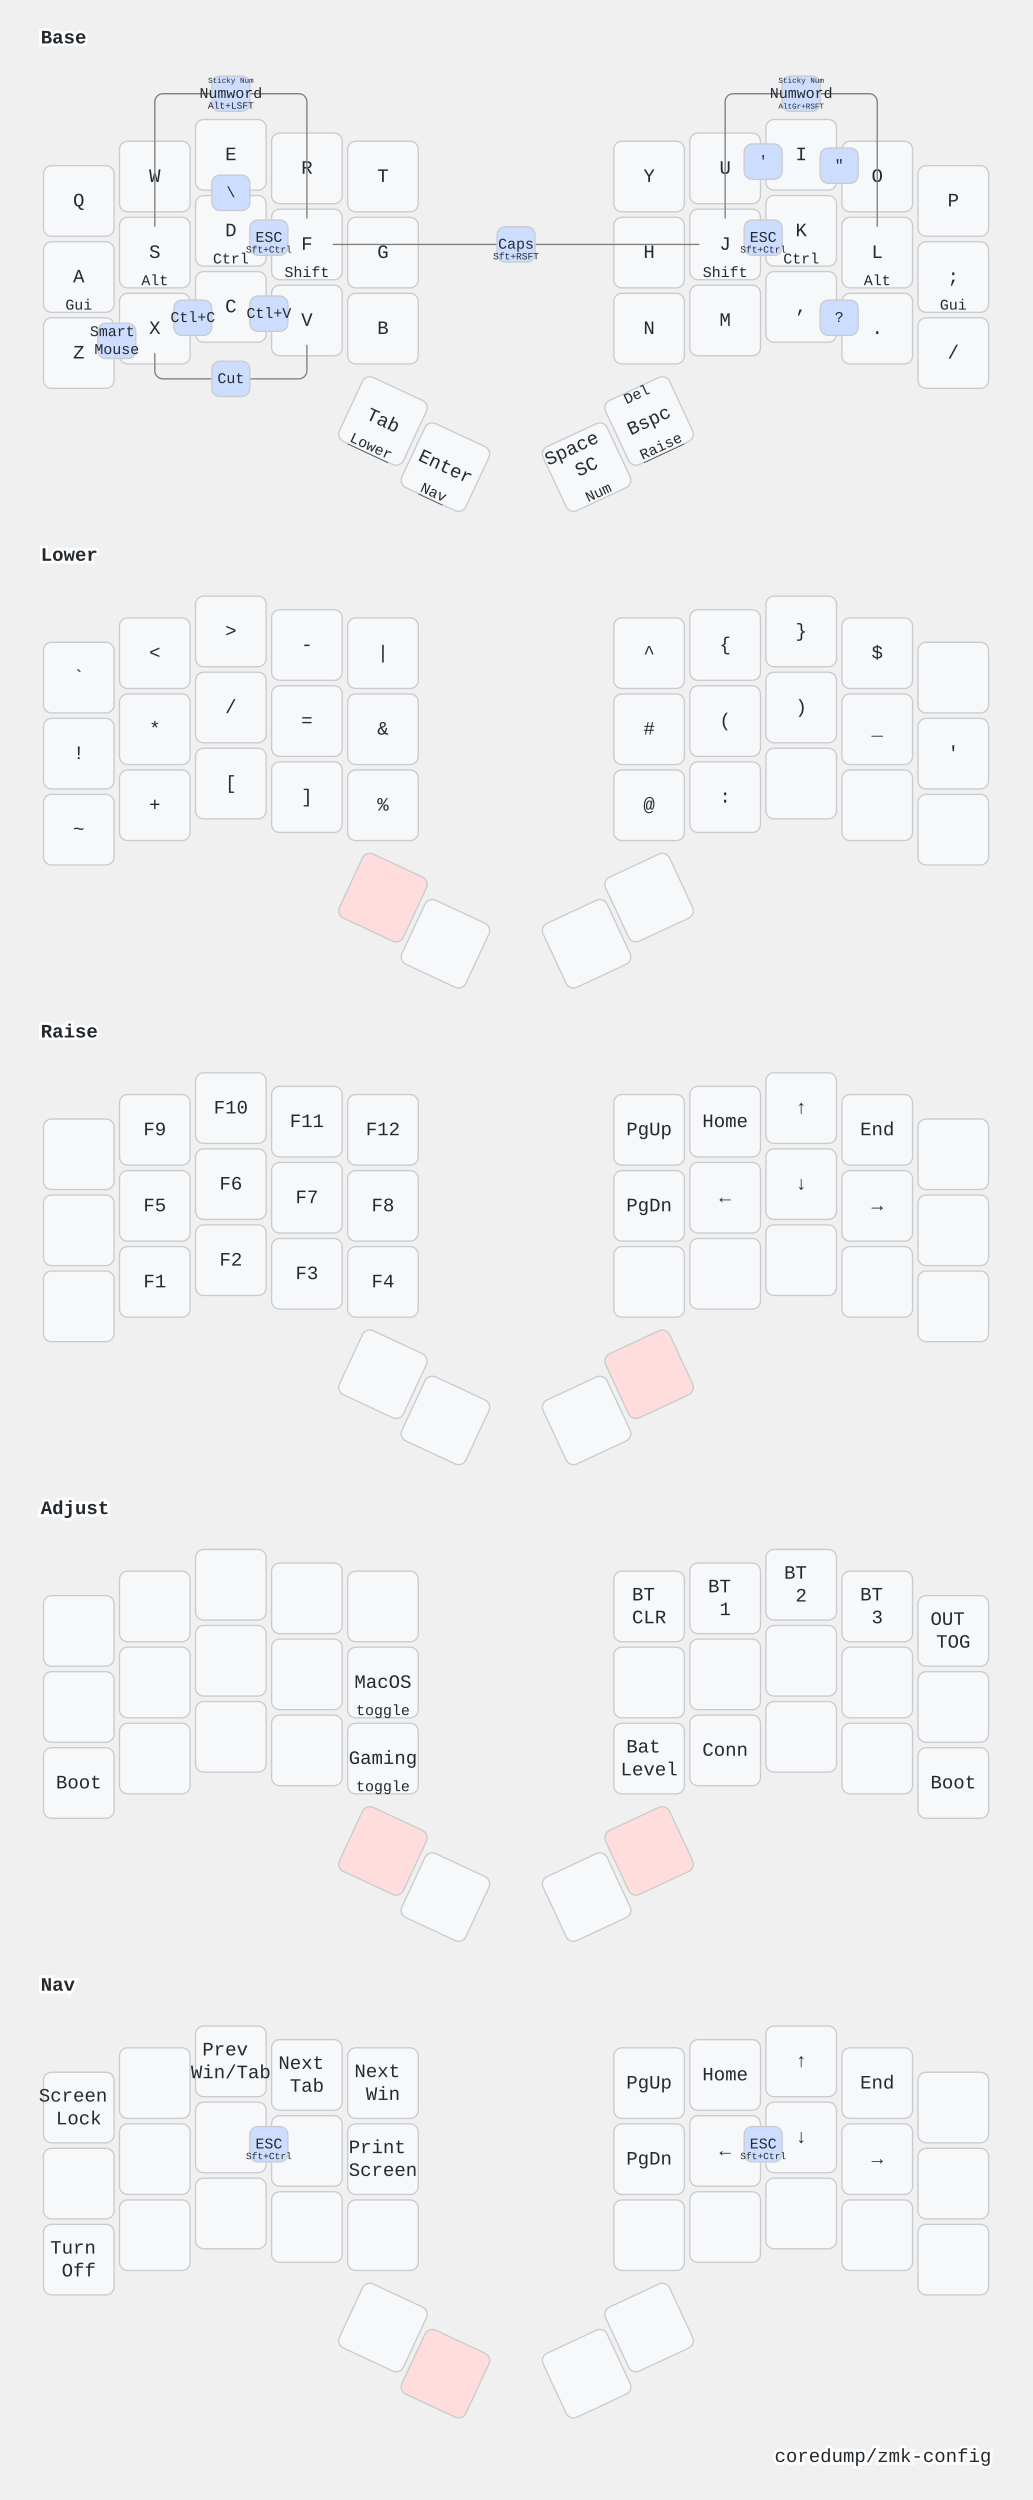
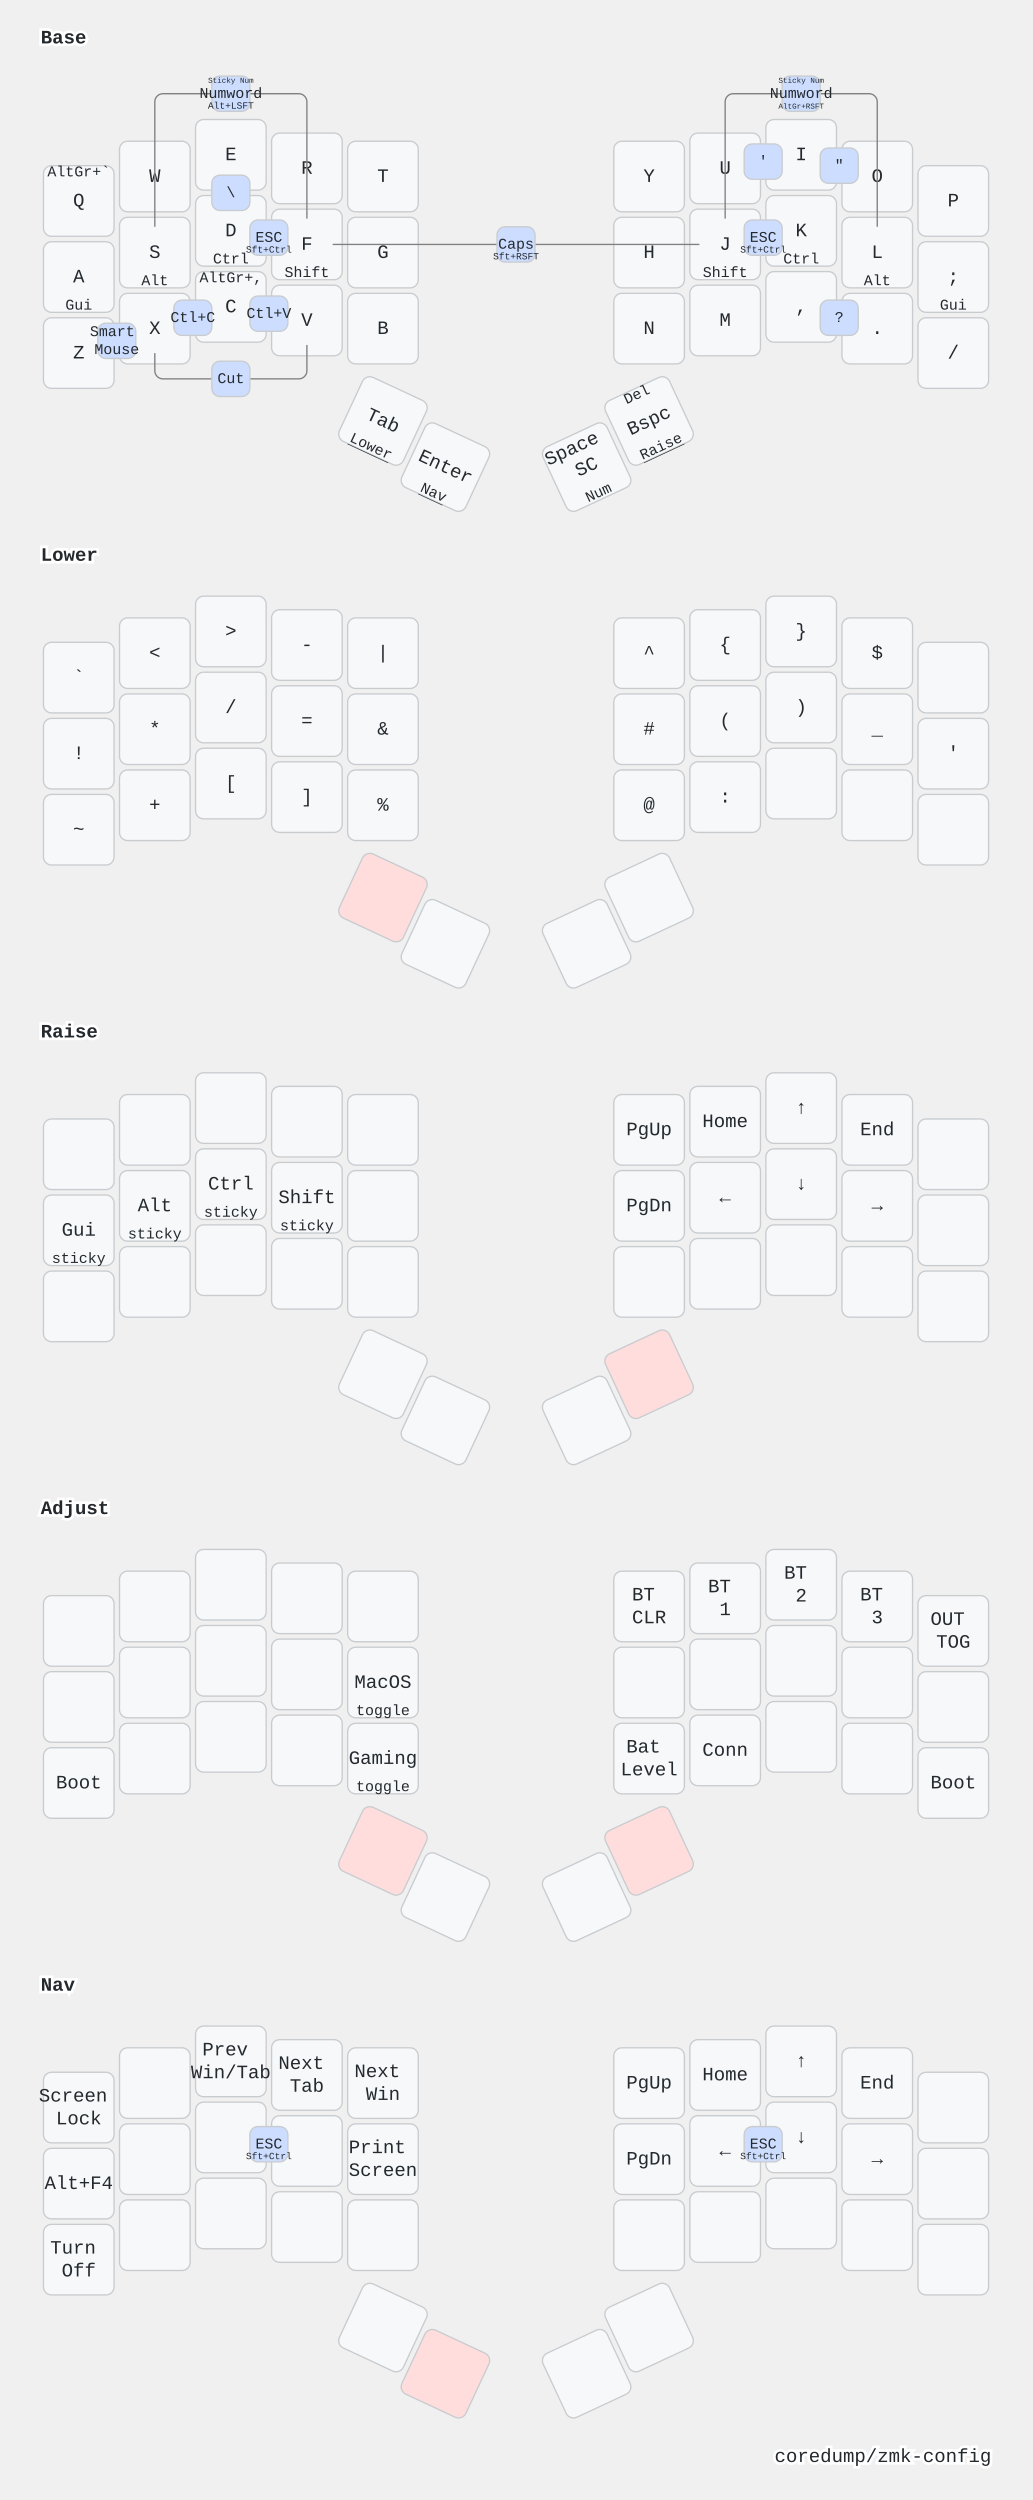
<svg xmlns="http://www.w3.org/2000/svg" width="760" height="1841" viewBox="0 0 760 1841" class="keymap">
  <style>/* inherit to force styles through use tags */
svg path {
    fill: inherit;
}

/* font and background color specifications */
svg.keymap {
    font-family: SFMono-Regular,Consolas,Liberation Mono,Menlo,monospace;
    font-size: 14px;
    font-kerning: normal;
    text-rendering: optimizeLegibility;
    fill: #24292e;
}

/* default key styling */
rect.key {
    fill: #f6f8fa;
}

rect.key, rect.combo {
    stroke: #c9cccf;
    stroke-width: 1;
}

/* default key side styling, only used is draw_key_sides is set */
rect.side {
    filter: brightness(90%);
}

/* color accent for combo boxes */
rect.combo, rect.combo-separate {
    fill: #cdf;
}

/* color accent for held keys */
rect.held, rect.combo.held {
    fill: #fdd;
}

/* color accent for ghost (optional) keys */
rect.ghost, rect.combo.ghost {
    stroke-dasharray: 4, 4;
    stroke-width: 2;
}

text {
    text-anchor: middle;
    dominant-baseline: middle;
}

/* styling for layer labels */
text.label {
    font-weight: bold;
    text-anchor: start;
    stroke: white;
    stroke-width: 4;
    paint-order: stroke;
}

/* styling for optional footer */
text.footer {
    text-anchor: end;
    dominant-baseline: auto;
    stroke: white;
    stroke-width: 4;
    paint-order: stroke;
}

/* styling for combo tap, and key non-tap label text */
text.combo, text.hold, text.shifted, text.left, text.right {
    font-size: 11px;
}

text.hold {
    text-anchor: middle;
    dominant-baseline: auto;
}

text.shifted {
    text-anchor: middle;
    dominant-baseline: hanging;
}

text.left {
    text-anchor: start;
}

text.right {
    text-anchor: end;
}

text.layer-activator {
    text-decoration: underline;
}

/* styling for hold/shifted label text in combo box */
text.combo.hold, text.combo.shifted, text.combo.left, text.combo.right {
    font-size: 8px;
}

/* lighter symbol for transparent keys */
text.trans {
    fill: #7b7e81;
}

/* styling for combo dendrons */
path.combo {
    stroke-width: 1;
    stroke: gray;
    fill: none;
}

/* Start Tabler Icons Cleanup */
/* cannot use height/width with glyphs */
.icon-tabler &gt; path {
    fill: inherit;
    stroke: inherit;
    stroke-width: 2;
}
/* hide tabler's default box */
.icon-tabler &gt; path[stroke="none"][fill="none"] {
    visibility: hidden;
}
/* End Tabler Icons Cleanup */

@media (prefers-color-scheme: dark) {
svg.keymap { fill: #d1d6db; }
rect.key { fill: #3f4750; }
rect.key, rect.combo { stroke: #60666c; }
rect.combo, rect.combo-separate { fill: #1f3d7a; }
rect.held, rect.combo.held { fill: #854747; }
text.label, text.footer { stroke: black; }
text.trans { fill: #7e8184; }
path.combo { stroke: #7f7f7f; }

}</style>
  <g transform="translate(30, 0)" class="layer-Base">
    <text x="0" y="28" class="label" id="Base">Base</text>
    <g transform="translate(0, 86)">
      <g transform="translate(28, 62)" class="key keypos-0">
        <rect rx="6" ry="6" x="-26" y="-26" width="52" height="52" class="key" />
        <text x="0" y="0" class="key tap">Q</text>
+         <text x="0" y="-24" class="key shifted">AltGr+`</text>
      </g>
      <g transform="translate(84, 44)" class="key keypos-1">
        <rect rx="6" ry="6" x="-26" y="-26" width="52" height="52" class="key" />
        <text x="0" y="0" class="key tap">W</text>
      </g>
      <g transform="translate(140, 28)" class="key keypos-2">
        <rect rx="6" ry="6" x="-26" y="-26" width="52" height="52" class="key" />
        <text x="0" y="0" class="key tap">E</text>
      </g>
      <g transform="translate(196, 38)" class="key keypos-3">
        <rect rx="6" ry="6" x="-26" y="-26" width="52" height="52" class="key" />
        <text x="0" y="0" class="key tap">R</text>
      </g>
      <g transform="translate(252, 44)" class="key keypos-4">
        <rect rx="6" ry="6" x="-26" y="-26" width="52" height="52" class="key" />
        <text x="0" y="0" class="key tap">T</text>
      </g>
      <g transform="translate(448, 44)" class="key keypos-5">
        <rect rx="6" ry="6" x="-26" y="-26" width="52" height="52" class="key" />
        <text x="0" y="0" class="key tap">Y</text>
      </g>
      <g transform="translate(504, 38)" class="key keypos-6">
        <rect rx="6" ry="6" x="-26" y="-26" width="52" height="52" class="key" />
        <text x="0" y="0" class="key tap">U</text>
      </g>
      <g transform="translate(560, 28)" class="key keypos-7">
        <rect rx="6" ry="6" x="-26" y="-26" width="52" height="52" class="key" />
        <text x="0" y="0" class="key tap">I</text>
      </g>
      <g transform="translate(616, 44)" class="key keypos-8">
        <rect rx="6" ry="6" x="-26" y="-26" width="52" height="52" class="key" />
        <text x="0" y="0" class="key tap">O</text>
      </g>
      <g transform="translate(672, 62)" class="key keypos-9">
        <rect rx="6" ry="6" x="-26" y="-26" width="52" height="52" class="key" />
        <text x="0" y="0" class="key tap">P</text>
      </g>
      <g transform="translate(28, 118)" class="key keypos-10">
        <rect rx="6" ry="6" x="-26" y="-26" width="52" height="52" class="key" />
        <text x="0" y="0" class="key tap">A</text>
        <text x="0" y="24" class="key hold">Gui</text>
      </g>
      <g transform="translate(84, 100)" class="key keypos-11">
        <rect rx="6" ry="6" x="-26" y="-26" width="52" height="52" class="key" />
        <text x="0" y="0" class="key tap">S</text>
        <text x="0" y="24" class="key hold">Alt</text>
      </g>
      <g transform="translate(140, 84)" class="key keypos-12">
        <rect rx="6" ry="6" x="-26" y="-26" width="52" height="52" class="key" />
        <text x="0" y="0" class="key tap">D</text>
        <text x="0" y="24" class="key hold">Ctrl</text>
      </g>
      <g transform="translate(196, 94)" class="key keypos-13">
        <rect rx="6" ry="6" x="-26" y="-26" width="52" height="52" class="key" />
        <text x="0" y="0" class="key tap">F</text>
        <text x="0" y="24" class="key hold">Shift</text>
      </g>
      <g transform="translate(252, 100)" class="key keypos-14">
        <rect rx="6" ry="6" x="-26" y="-26" width="52" height="52" class="key" />
        <text x="0" y="0" class="key tap">G</text>
      </g>
      <g transform="translate(448, 100)" class="key keypos-15">
        <rect rx="6" ry="6" x="-26" y="-26" width="52" height="52" class="key" />
        <text x="0" y="0" class="key tap">H</text>
      </g>
      <g transform="translate(504, 94)" class="key keypos-16">
        <rect rx="6" ry="6" x="-26" y="-26" width="52" height="52" class="key" />
        <text x="0" y="0" class="key tap">J</text>
        <text x="0" y="24" class="key hold">Shift</text>
      </g>
      <g transform="translate(560, 84)" class="key keypos-17">
        <rect rx="6" ry="6" x="-26" y="-26" width="52" height="52" class="key" />
        <text x="0" y="0" class="key tap">K</text>
        <text x="0" y="24" class="key hold">Ctrl</text>
      </g>
      <g transform="translate(616, 100)" class="key keypos-18">
        <rect rx="6" ry="6" x="-26" y="-26" width="52" height="52" class="key" />
        <text x="0" y="0" class="key tap">L</text>
        <text x="0" y="24" class="key hold">Alt</text>
      </g>
      <g transform="translate(672, 118)" class="key keypos-19">
        <rect rx="6" ry="6" x="-26" y="-26" width="52" height="52" class="key" />
        <text x="0" y="0" class="key tap">;</text>
        <text x="0" y="24" class="key hold">Gui</text>
      </g>
      <g transform="translate(28, 174)" class="key keypos-20">
        <rect rx="6" ry="6" x="-26" y="-26" width="52" height="52" class="key" />
        <text x="0" y="0" class="key tap">Z</text>
      </g>
      <g transform="translate(84, 156)" class="key keypos-21">
        <rect rx="6" ry="6" x="-26" y="-26" width="52" height="52" class="key" />
        <text x="0" y="0" class="key tap">X</text>
      </g>
      <g transform="translate(140, 140)" class="key keypos-22">
        <rect rx="6" ry="6" x="-26" y="-26" width="52" height="52" class="key" />
        <text x="0" y="0" class="key tap">C</text>
+         <text x="0" y="-24" class="key shifted">AltGr+,</text>
      </g>
      <g transform="translate(196, 150)" class="key keypos-23">
        <rect rx="6" ry="6" x="-26" y="-26" width="52" height="52" class="key" />
        <text x="0" y="0" class="key tap">V</text>
      </g>
      <g transform="translate(252, 156)" class="key keypos-24">
        <rect rx="6" ry="6" x="-26" y="-26" width="52" height="52" class="key" />
        <text x="0" y="0" class="key tap">B</text>
      </g>
      <g transform="translate(448, 156)" class="key keypos-25">
        <rect rx="6" ry="6" x="-26" y="-26" width="52" height="52" class="key" />
        <text x="0" y="0" class="key tap">N</text>
      </g>
      <g transform="translate(504, 150)" class="key keypos-26">
        <rect rx="6" ry="6" x="-26" y="-26" width="52" height="52" class="key" />
        <text x="0" y="0" class="key tap">M</text>
      </g>
      <g transform="translate(560, 140)" class="key keypos-27">
        <rect rx="6" ry="6" x="-26" y="-26" width="52" height="52" class="key" />
        <text x="0" y="0" class="key tap">,</text>
      </g>
      <g transform="translate(616, 156)" class="key keypos-28">
        <rect rx="6" ry="6" x="-26" y="-26" width="52" height="52" class="key" />
        <text x="0" y="0" class="key tap">.</text>
      </g>
      <g transform="translate(672, 174)" class="key keypos-29">
        <rect rx="6" ry="6" x="-26" y="-26" width="52" height="52" class="key" />
        <text x="0" y="0" class="key tap">/</text>
      </g>
      <g transform="translate(252, 224) rotate(25.0)" class="key keypos-30">
        <rect rx="6" ry="6" x="-26" y="-26" width="52" height="52" class="key" />
        <text x="0" y="0" class="key tap">Tab</text>
        <a href="#Lower">
          <text x="0" y="24" class="key hold layer-activator">Lower</text>
        </a>
      </g>
      <g transform="translate(298, 258) rotate(25.0)" class="key keypos-31">
        <rect rx="6" ry="6" x="-26" y="-26" width="52" height="52" class="key" />
        <text x="0" y="0" class="key tap">Enter</text>
        <a href="#Nav">
          <text x="0" y="24" class="key hold layer-activator">Nav</text>
        </a>
      </g>
      <g transform="translate(402, 258) rotate(-25.0)" class="key keypos-32">
        <rect rx="6" ry="6" x="-26" y="-26" width="52" height="52" class="key" />
        <text x="0" y="0" class="key tap">
          <tspan x="0" dy="-1.2em">Space</tspan>
          <tspan x="0" dy="1.2em">SC</tspan>
        </text>
        <text x="0" y="24" class="key hold">Num</text>
      </g>
      <g transform="translate(448, 224) rotate(-25.0)" class="key keypos-33">
        <rect rx="6" ry="6" x="-26" y="-26" width="52" height="52" class="key" />
        <text x="0" y="0" class="key tap">Bspc</text>
        <a href="#Raise">
          <text x="0" y="24" class="key hold layer-activator">Raise</text>
        </a>
        <text x="0" y="-24" class="key shifted">Del</text>
      </g>
      <g class="combo combopos-0">
        <rect rx="6" ry="6" x="518" y="76" width="28" height="26" class="combo" />
        <text x="532" y="89" class="combo tap">ESC</text>
        <text x="532" y="100" class="combo hold">
          <tspan style="font-size: 88%">Sft+Ctrl</tspan>
        </text>
      </g>
      <g class="combo combopos-1">
        <rect rx="6" ry="6" x="154" y="76" width="28" height="26" class="combo" />
        <text x="168" y="89" class="combo tap">ESC</text>
        <text x="168" y="100" class="combo hold">
          <tspan style="font-size: 88%">Sft+Ctrl</tspan>
        </text>
      </g>
      <g class="combo combopos-2">
        <path d="M560,-17 h-50 a6.0,6.0 0 0 0 -6.0,6.0 v86" class="combo" />
        <path d="M560,-17 h50 a6.0,6.0 0 0 1 6.0,6.0 v92" class="combo" />
        <rect rx="6" ry="6" x="546" y="-30" width="28" height="26" class="combo" />
        <text x="560" y="-17" class="combo tap">Numword</text>
        <text x="560" y="-6" class="combo hold">
          <tspan style="font-size: 70%">AltGr+RSFT</tspan>
        </text>
        <text x="560" y="-28" class="combo shifted">
          <tspan style="font-size: 70%">Sticky Num</tspan>
        </text>
      </g>
      <g class="combo combopos-3">
        <path d="M140,-17 h50 a6.0,6.0 0 0 1 6.0,6.0 v86" class="combo" />
        <path d="M140,-17 h-50 a6.0,6.0 0 0 0 -6.0,6.0 v92" class="combo" />
        <rect rx="6" ry="6" x="126" y="-30" width="28" height="26" class="combo" />
        <text x="140" y="-17" class="combo tap">Numword</text>
        <text x="140" y="-6" class="combo hold">
          <tspan style="font-size: 88%">Alt+LSFT</tspan>
        </text>
        <text x="140" y="-28" class="combo shifted">
          <tspan style="font-size: 70%">Sticky Num</tspan>
        </text>
      </g>
      <g class="combo combopos-4">
        <path d="M350,94 l-135,0" class="combo" />
        <path d="M350,94 l135,0" class="combo" />
        <rect rx="6" ry="6" x="336" y="81" width="28" height="26" class="combo" />
        <text x="350" y="94" class="combo tap">Caps</text>
        <text x="350" y="105" class="combo hold">
          <tspan style="font-size: 88%">Sft+RSFT</tspan>
        </text>
      </g>
      <g class="combo combopos-5">
        <rect rx="6" ry="6" x="42" y="152" width="28" height="26" class="combo" />
        <text x="56" y="165" class="combo tap">
          <tspan x="56" dy="-0.6em">Smart</tspan>
          <tspan x="56" dy="1.2em">Mouse</tspan>
        </text>
      </g>
      <g class="combo combopos-6">
        <path d="M140,193 h-50 a6.0,6.0 0 0 1 -6.0,-6.0 v-13" class="combo" />
        <path d="M140,193 h50 a6.0,6.0 0 0 0 6.0,-6.0 v-19" class="combo" />
        <rect rx="6" ry="6" x="126" y="180" width="28" height="26" class="combo" />
        <text x="140" y="193" class="combo tap">Cut</text>
      </g>
      <g class="combo combopos-7">
        <rect rx="6" ry="6" x="98" y="135" width="28" height="26" class="combo" />
        <text x="112" y="148" class="combo tap">Ctl+C</text>
      </g>
      <g class="combo combopos-8">
        <rect rx="6" ry="6" x="154" y="132" width="28" height="26" class="combo" />
        <text x="168" y="145" class="combo tap">Ctl+V</text>
      </g>
      <g class="combo combopos-9">
        <rect rx="6" ry="6" x="518" y="20" width="28" height="26" class="combo" />
        <text x="532" y="33" class="combo tap">'</text>
      </g>
      <g class="combo combopos-10">
        <rect rx="6" ry="6" x="574" y="23" width="28" height="26" class="combo" />
        <text x="588" y="36" class="combo tap">"</text>
      </g>
      <g class="combo combopos-11">
        <rect rx="6" ry="6" x="574" y="135" width="28" height="26" class="combo" />
        <text x="588" y="148" class="combo tap">?</text>
      </g>
      <g class="combo combopos-12">
        <rect rx="6" ry="6" x="126" y="43" width="28" height="26" class="combo" />
        <text x="140" y="56" class="combo tap">\</text>
      </g>
    </g>
  </g>
  <g transform="translate(30, 381)" class="layer-Lower">
    <text x="0" y="28" class="label" id="Lower">Lower</text>
    <g transform="translate(0, 56)">
      <g transform="translate(28, 62)" class="key keypos-0">
        <rect rx="6" ry="6" x="-26" y="-26" width="52" height="52" class="key" />
        <text x="0" y="0" class="key tap">`</text>
      </g>
      <g transform="translate(84, 44)" class="key keypos-1">
        <rect rx="6" ry="6" x="-26" y="-26" width="52" height="52" class="key" />
        <text x="0" y="0" class="key tap">&lt;</text>
      </g>
      <g transform="translate(140, 28)" class="key keypos-2">
        <rect rx="6" ry="6" x="-26" y="-26" width="52" height="52" class="key" />
        <text x="0" y="0" class="key tap">&gt;</text>
      </g>
      <g transform="translate(196, 38)" class="key keypos-3">
        <rect rx="6" ry="6" x="-26" y="-26" width="52" height="52" class="key" />
        <text x="0" y="0" class="key tap">-</text>
      </g>
      <g transform="translate(252, 44)" class="key keypos-4">
        <rect rx="6" ry="6" x="-26" y="-26" width="52" height="52" class="key" />
        <text x="0" y="0" class="key tap">|</text>
      </g>
      <g transform="translate(448, 44)" class="key keypos-5">
        <rect rx="6" ry="6" x="-26" y="-26" width="52" height="52" class="key" />
        <text x="0" y="0" class="key tap">^</text>
      </g>
      <g transform="translate(504, 38)" class="key keypos-6">
        <rect rx="6" ry="6" x="-26" y="-26" width="52" height="52" class="key" />
        <text x="0" y="0" class="key tap">{</text>
      </g>
      <g transform="translate(560, 28)" class="key keypos-7">
        <rect rx="6" ry="6" x="-26" y="-26" width="52" height="52" class="key" />
        <text x="0" y="0" class="key tap">}</text>
      </g>
      <g transform="translate(616, 44)" class="key keypos-8">
        <rect rx="6" ry="6" x="-26" y="-26" width="52" height="52" class="key" />
        <text x="0" y="0" class="key tap">$</text>
      </g>
      <g transform="translate(672, 62)" class="key trans keypos-9">
        <rect rx="6" ry="6" x="-26" y="-26" width="52" height="52" class="key trans" />
      </g>
      <g transform="translate(28, 118)" class="key keypos-10">
        <rect rx="6" ry="6" x="-26" y="-26" width="52" height="52" class="key" />
        <text x="0" y="0" class="key tap">!</text>
      </g>
      <g transform="translate(84, 100)" class="key keypos-11">
        <rect rx="6" ry="6" x="-26" y="-26" width="52" height="52" class="key" />
        <text x="0" y="0" class="key tap">*</text>
      </g>
      <g transform="translate(140, 84)" class="key keypos-12">
        <rect rx="6" ry="6" x="-26" y="-26" width="52" height="52" class="key" />
        <text x="0" y="0" class="key tap">/</text>
      </g>
      <g transform="translate(196, 94)" class="key keypos-13">
        <rect rx="6" ry="6" x="-26" y="-26" width="52" height="52" class="key" />
        <text x="0" y="0" class="key tap">=</text>
      </g>
      <g transform="translate(252, 100)" class="key keypos-14">
        <rect rx="6" ry="6" x="-26" y="-26" width="52" height="52" class="key" />
        <text x="0" y="0" class="key tap">&amp;</text>
      </g>
      <g transform="translate(448, 100)" class="key keypos-15">
        <rect rx="6" ry="6" x="-26" y="-26" width="52" height="52" class="key" />
        <text x="0" y="0" class="key tap">#</text>
      </g>
      <g transform="translate(504, 94)" class="key keypos-16">
        <rect rx="6" ry="6" x="-26" y="-26" width="52" height="52" class="key" />
        <text x="0" y="0" class="key tap">(</text>
      </g>
      <g transform="translate(560, 84)" class="key keypos-17">
        <rect rx="6" ry="6" x="-26" y="-26" width="52" height="52" class="key" />
        <text x="0" y="0" class="key tap">)</text>
      </g>
      <g transform="translate(616, 100)" class="key keypos-18">
        <rect rx="6" ry="6" x="-26" y="-26" width="52" height="52" class="key" />
        <text x="0" y="0" class="key tap">_</text>
      </g>
      <g transform="translate(672, 118)" class="key keypos-19">
        <rect rx="6" ry="6" x="-26" y="-26" width="52" height="52" class="key" />
        <text x="0" y="0" class="key tap">'</text>
      </g>
      <g transform="translate(28, 174)" class="key keypos-20">
        <rect rx="6" ry="6" x="-26" y="-26" width="52" height="52" class="key" />
        <text x="0" y="0" class="key tap">~</text>
      </g>
      <g transform="translate(84, 156)" class="key keypos-21">
        <rect rx="6" ry="6" x="-26" y="-26" width="52" height="52" class="key" />
        <text x="0" y="0" class="key tap">+</text>
      </g>
      <g transform="translate(140, 140)" class="key keypos-22">
        <rect rx="6" ry="6" x="-26" y="-26" width="52" height="52" class="key" />
        <text x="0" y="0" class="key tap">[</text>
      </g>
      <g transform="translate(196, 150)" class="key keypos-23">
        <rect rx="6" ry="6" x="-26" y="-26" width="52" height="52" class="key" />
        <text x="0" y="0" class="key tap">]</text>
      </g>
      <g transform="translate(252, 156)" class="key keypos-24">
        <rect rx="6" ry="6" x="-26" y="-26" width="52" height="52" class="key" />
        <text x="0" y="0" class="key tap">%</text>
      </g>
      <g transform="translate(448, 156)" class="key keypos-25">
        <rect rx="6" ry="6" x="-26" y="-26" width="52" height="52" class="key" />
        <text x="0" y="0" class="key tap">@</text>
      </g>
      <g transform="translate(504, 150)" class="key keypos-26">
        <rect rx="6" ry="6" x="-26" y="-26" width="52" height="52" class="key" />
        <text x="0" y="0" class="key tap">:</text>
      </g>
      <g transform="translate(560, 140)" class="key trans keypos-27">
        <rect rx="6" ry="6" x="-26" y="-26" width="52" height="52" class="key trans" />
      </g>
      <g transform="translate(616, 156)" class="key trans keypos-28">
        <rect rx="6" ry="6" x="-26" y="-26" width="52" height="52" class="key trans" />
      </g>
      <g transform="translate(672, 174)" class="key trans keypos-29">
        <rect rx="6" ry="6" x="-26" y="-26" width="52" height="52" class="key trans" />
      </g>
      <g transform="translate(252, 224) rotate(25.0)" class="key held keypos-30">
        <rect rx="6" ry="6" x="-26" y="-26" width="52" height="52" class="key held" />
      </g>
      <g transform="translate(298, 258) rotate(25.0)" class="key trans keypos-31">
        <rect rx="6" ry="6" x="-26" y="-26" width="52" height="52" class="key trans" />
      </g>
      <g transform="translate(402, 258) rotate(-25.0)" class="key trans keypos-32">
        <rect rx="6" ry="6" x="-26" y="-26" width="52" height="52" class="key trans" />
      </g>
      <g transform="translate(448, 224) rotate(-25.0)" class="key trans keypos-33">
        <rect rx="6" ry="6" x="-26" y="-26" width="52" height="52" class="key trans" />
      </g>
    </g>
  </g>
  <g transform="translate(30, 732)" class="layer-Raise">
    <text x="0" y="28" class="label" id="Raise">Raise</text>
    <g transform="translate(0, 56)">
      <g transform="translate(28, 62)" class="key trans keypos-0">
        <rect rx="6" ry="6" x="-26" y="-26" width="52" height="52" class="key trans" />
      </g>
-       <g transform="translate(84, 44)" class="key keypos-1">
-         <rect rx="6" ry="6" x="-26" y="-26" width="52" height="52" class="key" />
-         <text x="0" y="0" class="key tap">F9</text>
-       </g>
-       <g transform="translate(140, 28)" class="key keypos-2">
-         <rect rx="6" ry="6" x="-26" y="-26" width="52" height="52" class="key" />
-         <text x="0" y="0" class="key tap">F10</text>
-       </g>
-       <g transform="translate(196, 38)" class="key keypos-3">
-         <rect rx="6" ry="6" x="-26" y="-26" width="52" height="52" class="key" />
-         <text x="0" y="0" class="key tap">F11</text>
-       </g>
-       <g transform="translate(252, 44)" class="key keypos-4">
-         <rect rx="6" ry="6" x="-26" y="-26" width="52" height="52" class="key" />
-         <text x="0" y="0" class="key tap">F12</text>
+       <g transform="translate(84, 44)" class="key trans keypos-1">
+         <rect rx="6" ry="6" x="-26" y="-26" width="52" height="52" class="key trans" />
+       </g>
+       <g transform="translate(140, 28)" class="key trans keypos-2">
+         <rect rx="6" ry="6" x="-26" y="-26" width="52" height="52" class="key trans" />
+       </g>
+       <g transform="translate(196, 38)" class="key trans keypos-3">
+         <rect rx="6" ry="6" x="-26" y="-26" width="52" height="52" class="key trans" />
+       </g>
+       <g transform="translate(252, 44)" class="key trans keypos-4">
+         <rect rx="6" ry="6" x="-26" y="-26" width="52" height="52" class="key trans" />
      </g>
      <g transform="translate(448, 44)" class="key keypos-5">
        <rect rx="6" ry="6" x="-26" y="-26" width="52" height="52" class="key" />
        <text x="0" y="0" class="key tap">PgUp</text>
      </g>
      <g transform="translate(504, 38)" class="key keypos-6">
        <rect rx="6" ry="6" x="-26" y="-26" width="52" height="52" class="key" />
        <text x="0" y="0" class="key tap">Home</text>
      </g>
      <g transform="translate(560, 28)" class="key keypos-7">
        <rect rx="6" ry="6" x="-26" y="-26" width="52" height="52" class="key" />
        <text x="0" y="0" class="key tap">↑</text>
      </g>
      <g transform="translate(616, 44)" class="key keypos-8">
        <rect rx="6" ry="6" x="-26" y="-26" width="52" height="52" class="key" />
        <text x="0" y="0" class="key tap">End</text>
      </g>
      <g transform="translate(672, 62)" class="key trans keypos-9">
        <rect rx="6" ry="6" x="-26" y="-26" width="52" height="52" class="key trans" />
      </g>
-       <g transform="translate(28, 118)" class="key trans keypos-10">
-         <rect rx="6" ry="6" x="-26" y="-26" width="52" height="52" class="key trans" />
+       <g transform="translate(28, 118)" class="key keypos-10">
+         <rect rx="6" ry="6" x="-26" y="-26" width="52" height="52" class="key" />
+         <text x="0" y="0" class="key tap">Gui</text>
+         <text x="0" y="24" class="key hold">sticky</text>
      </g>
      <g transform="translate(84, 100)" class="key keypos-11">
        <rect rx="6" ry="6" x="-26" y="-26" width="52" height="52" class="key" />
-         <text x="0" y="0" class="key tap">F5</text>
+         <text x="0" y="0" class="key tap">Alt</text>
+         <text x="0" y="24" class="key hold">sticky</text>
      </g>
      <g transform="translate(140, 84)" class="key keypos-12">
        <rect rx="6" ry="6" x="-26" y="-26" width="52" height="52" class="key" />
-         <text x="0" y="0" class="key tap">F6</text>
+         <text x="0" y="0" class="key tap">Ctrl</text>
+         <text x="0" y="24" class="key hold">sticky</text>
      </g>
      <g transform="translate(196, 94)" class="key keypos-13">
        <rect rx="6" ry="6" x="-26" y="-26" width="52" height="52" class="key" />
-         <text x="0" y="0" class="key tap">F7</text>
-       </g>
-       <g transform="translate(252, 100)" class="key keypos-14">
-         <rect rx="6" ry="6" x="-26" y="-26" width="52" height="52" class="key" />
-         <text x="0" y="0" class="key tap">F8</text>
+         <text x="0" y="0" class="key tap">Shift</text>
+         <text x="0" y="24" class="key hold">sticky</text>
+       </g>
+       <g transform="translate(252, 100)" class="key trans keypos-14">
+         <rect rx="6" ry="6" x="-26" y="-26" width="52" height="52" class="key trans" />
      </g>
      <g transform="translate(448, 100)" class="key keypos-15">
        <rect rx="6" ry="6" x="-26" y="-26" width="52" height="52" class="key" />
        <text x="0" y="0" class="key tap">PgDn</text>
      </g>
      <g transform="translate(504, 94)" class="key keypos-16">
        <rect rx="6" ry="6" x="-26" y="-26" width="52" height="52" class="key" />
        <text x="0" y="0" class="key tap">←</text>
      </g>
      <g transform="translate(560, 84)" class="key keypos-17">
        <rect rx="6" ry="6" x="-26" y="-26" width="52" height="52" class="key" />
        <text x="0" y="0" class="key tap">↓</text>
      </g>
      <g transform="translate(616, 100)" class="key keypos-18">
        <rect rx="6" ry="6" x="-26" y="-26" width="52" height="52" class="key" />
        <text x="0" y="0" class="key tap">→</text>
      </g>
      <g transform="translate(672, 118)" class="key trans keypos-19">
        <rect rx="6" ry="6" x="-26" y="-26" width="52" height="52" class="key trans" />
      </g>
      <g transform="translate(28, 174)" class="key trans keypos-20">
        <rect rx="6" ry="6" x="-26" y="-26" width="52" height="52" class="key trans" />
      </g>
-       <g transform="translate(84, 156)" class="key keypos-21">
-         <rect rx="6" ry="6" x="-26" y="-26" width="52" height="52" class="key" />
-         <text x="0" y="0" class="key tap">F1</text>
-       </g>
-       <g transform="translate(140, 140)" class="key keypos-22">
-         <rect rx="6" ry="6" x="-26" y="-26" width="52" height="52" class="key" />
-         <text x="0" y="0" class="key tap">F2</text>
-       </g>
-       <g transform="translate(196, 150)" class="key keypos-23">
-         <rect rx="6" ry="6" x="-26" y="-26" width="52" height="52" class="key" />
-         <text x="0" y="0" class="key tap">F3</text>
-       </g>
-       <g transform="translate(252, 156)" class="key keypos-24">
-         <rect rx="6" ry="6" x="-26" y="-26" width="52" height="52" class="key" />
-         <text x="0" y="0" class="key tap">F4</text>
+       <g transform="translate(84, 156)" class="key trans keypos-21">
+         <rect rx="6" ry="6" x="-26" y="-26" width="52" height="52" class="key trans" />
+       </g>
+       <g transform="translate(140, 140)" class="key trans keypos-22">
+         <rect rx="6" ry="6" x="-26" y="-26" width="52" height="52" class="key trans" />
+       </g>
+       <g transform="translate(196, 150)" class="key trans keypos-23">
+         <rect rx="6" ry="6" x="-26" y="-26" width="52" height="52" class="key trans" />
+       </g>
+       <g transform="translate(252, 156)" class="key trans keypos-24">
+         <rect rx="6" ry="6" x="-26" y="-26" width="52" height="52" class="key trans" />
      </g>
      <g transform="translate(448, 156)" class="key trans keypos-25">
        <rect rx="6" ry="6" x="-26" y="-26" width="52" height="52" class="key trans" />
      </g>
      <g transform="translate(504, 150)" class="key trans keypos-26">
        <rect rx="6" ry="6" x="-26" y="-26" width="52" height="52" class="key trans" />
      </g>
      <g transform="translate(560, 140)" class="key trans keypos-27">
        <rect rx="6" ry="6" x="-26" y="-26" width="52" height="52" class="key trans" />
      </g>
      <g transform="translate(616, 156)" class="key trans keypos-28">
        <rect rx="6" ry="6" x="-26" y="-26" width="52" height="52" class="key trans" />
      </g>
      <g transform="translate(672, 174)" class="key trans keypos-29">
        <rect rx="6" ry="6" x="-26" y="-26" width="52" height="52" class="key trans" />
      </g>
      <g transform="translate(252, 224) rotate(25.0)" class="key trans keypos-30">
        <rect rx="6" ry="6" x="-26" y="-26" width="52" height="52" class="key trans" />
      </g>
      <g transform="translate(298, 258) rotate(25.0)" class="key trans keypos-31">
        <rect rx="6" ry="6" x="-26" y="-26" width="52" height="52" class="key trans" />
      </g>
      <g transform="translate(402, 258) rotate(-25.0)" class="key trans keypos-32">
        <rect rx="6" ry="6" x="-26" y="-26" width="52" height="52" class="key trans" />
      </g>
      <g transform="translate(448, 224) rotate(-25.0)" class="key held keypos-33">
        <rect rx="6" ry="6" x="-26" y="-26" width="52" height="52" class="key held" />
      </g>
    </g>
  </g>
  <g transform="translate(30, 1083)" class="layer-Adjust">
    <text x="0" y="28" class="label" id="Adjust">Adjust</text>
    <g transform="translate(0, 56)">
      <g transform="translate(28, 62)" class="key trans keypos-0">
        <rect rx="6" ry="6" x="-26" y="-26" width="52" height="52" class="key trans" />
      </g>
      <g transform="translate(84, 44)" class="key trans keypos-1">
        <rect rx="6" ry="6" x="-26" y="-26" width="52" height="52" class="key trans" />
      </g>
      <g transform="translate(140, 28)" class="key trans keypos-2">
        <rect rx="6" ry="6" x="-26" y="-26" width="52" height="52" class="key trans" />
      </g>
      <g transform="translate(196, 38)" class="key trans keypos-3">
        <rect rx="6" ry="6" x="-26" y="-26" width="52" height="52" class="key trans" />
      </g>
      <g transform="translate(252, 44)" class="key trans keypos-4">
        <rect rx="6" ry="6" x="-26" y="-26" width="52" height="52" class="key trans" />
      </g>
      <g transform="translate(448, 44)" class="key keypos-5">
        <rect rx="6" ry="6" x="-26" y="-26" width="52" height="52" class="key" />
        <text x="0" y="0" class="key tap">
          <tspan x="0" dy="-0.6em">BT</tspan>
          <tspan x="0" dy="1.2em">CLR</tspan>
        </text>
      </g>
      <g transform="translate(504, 38)" class="key keypos-6">
        <rect rx="6" ry="6" x="-26" y="-26" width="52" height="52" class="key" />
        <text x="0" y="0" class="key tap">
          <tspan x="0" dy="-0.6em">BT</tspan>
          <tspan x="0" dy="1.2em">1</tspan>
        </text>
      </g>
      <g transform="translate(560, 28)" class="key keypos-7">
        <rect rx="6" ry="6" x="-26" y="-26" width="52" height="52" class="key" />
        <text x="0" y="0" class="key tap">
          <tspan x="0" dy="-0.6em">BT</tspan>
          <tspan x="0" dy="1.2em">2</tspan>
        </text>
      </g>
      <g transform="translate(616, 44)" class="key keypos-8">
        <rect rx="6" ry="6" x="-26" y="-26" width="52" height="52" class="key" />
        <text x="0" y="0" class="key tap">
          <tspan x="0" dy="-0.6em">BT</tspan>
          <tspan x="0" dy="1.2em">3</tspan>
        </text>
      </g>
      <g transform="translate(672, 62)" class="key keypos-9">
        <rect rx="6" ry="6" x="-26" y="-26" width="52" height="52" class="key" />
        <text x="0" y="0" class="key tap">
          <tspan x="0" dy="-0.6em">OUT</tspan>
          <tspan x="0" dy="1.2em">TOG</tspan>
        </text>
      </g>
      <g transform="translate(28, 118)" class="key trans keypos-10">
        <rect rx="6" ry="6" x="-26" y="-26" width="52" height="52" class="key trans" />
      </g>
      <g transform="translate(84, 100)" class="key trans keypos-11">
        <rect rx="6" ry="6" x="-26" y="-26" width="52" height="52" class="key trans" />
      </g>
      <g transform="translate(140, 84)" class="key trans keypos-12">
        <rect rx="6" ry="6" x="-26" y="-26" width="52" height="52" class="key trans" />
      </g>
      <g transform="translate(196, 94)" class="key trans keypos-13">
        <rect rx="6" ry="6" x="-26" y="-26" width="52" height="52" class="key trans" />
      </g>
      <g transform="translate(252, 100)" class="key keypos-14">
        <rect rx="6" ry="6" x="-26" y="-26" width="52" height="52" class="key" />
        <text x="0" y="0" class="key tap">MacOS</text>
        <text x="0" y="24" class="key hold">toggle</text>
      </g>
      <g transform="translate(448, 100)" class="key trans keypos-15">
        <rect rx="6" ry="6" x="-26" y="-26" width="52" height="52" class="key trans" />
      </g>
      <g transform="translate(504, 94)" class="key trans keypos-16">
        <rect rx="6" ry="6" x="-26" y="-26" width="52" height="52" class="key trans" />
      </g>
      <g transform="translate(560, 84)" class="key trans keypos-17">
        <rect rx="6" ry="6" x="-26" y="-26" width="52" height="52" class="key trans" />
      </g>
      <g transform="translate(616, 100)" class="key trans keypos-18">
        <rect rx="6" ry="6" x="-26" y="-26" width="52" height="52" class="key trans" />
      </g>
      <g transform="translate(672, 118)" class="key trans keypos-19">
        <rect rx="6" ry="6" x="-26" y="-26" width="52" height="52" class="key trans" />
      </g>
      <g transform="translate(28, 174)" class="key keypos-20">
        <rect rx="6" ry="6" x="-26" y="-26" width="52" height="52" class="key" />
        <text x="0" y="0" class="key tap">Boot</text>
      </g>
      <g transform="translate(84, 156)" class="key trans keypos-21">
        <rect rx="6" ry="6" x="-26" y="-26" width="52" height="52" class="key trans" />
      </g>
      <g transform="translate(140, 140)" class="key trans keypos-22">
        <rect rx="6" ry="6" x="-26" y="-26" width="52" height="52" class="key trans" />
      </g>
      <g transform="translate(196, 150)" class="key trans keypos-23">
        <rect rx="6" ry="6" x="-26" y="-26" width="52" height="52" class="key trans" />
      </g>
      <g transform="translate(252, 156)" class="key keypos-24">
        <rect rx="6" ry="6" x="-26" y="-26" width="52" height="52" class="key" />
        <text x="0" y="0" class="key tap">Gaming</text>
        <text x="0" y="24" class="key hold">toggle</text>
      </g>
      <g transform="translate(448, 156)" class="key keypos-25">
        <rect rx="6" ry="6" x="-26" y="-26" width="52" height="52" class="key" />
        <text x="0" y="0" class="key tap">
          <tspan x="0" dy="-0.6em">Bat</tspan>
          <tspan x="0" dy="1.2em">Level</tspan>
        </text>
      </g>
      <g transform="translate(504, 150)" class="key keypos-26">
        <rect rx="6" ry="6" x="-26" y="-26" width="52" height="52" class="key" />
        <text x="0" y="0" class="key tap">Conn</text>
      </g>
      <g transform="translate(560, 140)" class="key trans keypos-27">
        <rect rx="6" ry="6" x="-26" y="-26" width="52" height="52" class="key trans" />
      </g>
      <g transform="translate(616, 156)" class="key trans keypos-28">
        <rect rx="6" ry="6" x="-26" y="-26" width="52" height="52" class="key trans" />
      </g>
      <g transform="translate(672, 174)" class="key keypos-29">
        <rect rx="6" ry="6" x="-26" y="-26" width="52" height="52" class="key" />
        <text x="0" y="0" class="key tap">Boot</text>
      </g>
      <g transform="translate(252, 224) rotate(25.0)" class="key held keypos-30">
        <rect rx="6" ry="6" x="-26" y="-26" width="52" height="52" class="key held" />
      </g>
      <g transform="translate(298, 258) rotate(25.0)" class="key trans keypos-31">
        <rect rx="6" ry="6" x="-26" y="-26" width="52" height="52" class="key trans" />
      </g>
      <g transform="translate(402, 258) rotate(-25.0)" class="key trans keypos-32">
        <rect rx="6" ry="6" x="-26" y="-26" width="52" height="52" class="key trans" />
      </g>
      <g transform="translate(448, 224) rotate(-25.0)" class="key held keypos-33">
        <rect rx="6" ry="6" x="-26" y="-26" width="52" height="52" class="key held" />
      </g>
    </g>
  </g>
  <g transform="translate(30, 1434)" class="layer-Nav">
    <text x="0" y="28" class="label" id="Nav">Nav</text>
    <g transform="translate(0, 56)">
      <g transform="translate(28, 62)" class="key keypos-0">
        <rect rx="6" ry="6" x="-26" y="-26" width="52" height="52" class="key" />
        <text x="0" y="0" class="key tap">
          <tspan x="0" dy="-0.6em">Screen</tspan>
          <tspan x="0" dy="1.2em">Lock</tspan>
        </text>
      </g>
      <g transform="translate(84, 44)" class="key trans keypos-1">
        <rect rx="6" ry="6" x="-26" y="-26" width="52" height="52" class="key trans" />
      </g>
      <g transform="translate(140, 28)" class="key keypos-2">
        <rect rx="6" ry="6" x="-26" y="-26" width="52" height="52" class="key" />
        <text x="0" y="0" class="key tap">
          <tspan x="0" dy="-0.6em">Prev</tspan>
          <tspan x="0" dy="1.2em">Win/Tab</tspan>
        </text>
      </g>
      <g transform="translate(196, 38)" class="key keypos-3">
        <rect rx="6" ry="6" x="-26" y="-26" width="52" height="52" class="key" />
        <text x="0" y="0" class="key tap">
          <tspan x="0" dy="-0.6em">Next</tspan>
          <tspan x="0" dy="1.2em">Tab</tspan>
        </text>
      </g>
      <g transform="translate(252, 44)" class="key keypos-4">
        <rect rx="6" ry="6" x="-26" y="-26" width="52" height="52" class="key" />
        <text x="0" y="0" class="key tap">
          <tspan x="0" dy="-0.6em">Next</tspan>
          <tspan x="0" dy="1.2em">Win</tspan>
        </text>
      </g>
      <g transform="translate(448, 44)" class="key keypos-5">
        <rect rx="6" ry="6" x="-26" y="-26" width="52" height="52" class="key" />
        <text x="0" y="0" class="key tap">PgUp</text>
      </g>
      <g transform="translate(504, 38)" class="key keypos-6">
        <rect rx="6" ry="6" x="-26" y="-26" width="52" height="52" class="key" />
        <text x="0" y="0" class="key tap">Home</text>
      </g>
      <g transform="translate(560, 28)" class="key keypos-7">
        <rect rx="6" ry="6" x="-26" y="-26" width="52" height="52" class="key" />
        <text x="0" y="0" class="key tap">↑</text>
      </g>
      <g transform="translate(616, 44)" class="key keypos-8">
        <rect rx="6" ry="6" x="-26" y="-26" width="52" height="52" class="key" />
        <text x="0" y="0" class="key tap">End</text>
      </g>
      <g transform="translate(672, 62)" class="key trans keypos-9">
        <rect rx="6" ry="6" x="-26" y="-26" width="52" height="52" class="key trans" />
      </g>
-       <g transform="translate(28, 118)" class="key trans keypos-10">
-         <rect rx="6" ry="6" x="-26" y="-26" width="52" height="52" class="key trans" />
+       <g transform="translate(28, 118)" class="key keypos-10">
+         <rect rx="6" ry="6" x="-26" y="-26" width="52" height="52" class="key" />
+         <text x="0" y="0" class="key tap">Alt+F4</text>
      </g>
      <g transform="translate(84, 100)" class="key trans keypos-11">
        <rect rx="6" ry="6" x="-26" y="-26" width="52" height="52" class="key trans" />
      </g>
      <g transform="translate(140, 84)" class="key trans keypos-12">
        <rect rx="6" ry="6" x="-26" y="-26" width="52" height="52" class="key trans" />
      </g>
      <g transform="translate(196, 94)" class="key trans keypos-13">
        <rect rx="6" ry="6" x="-26" y="-26" width="52" height="52" class="key trans" />
      </g>
      <g transform="translate(252, 100)" class="key keypos-14">
        <rect rx="6" ry="6" x="-26" y="-26" width="52" height="52" class="key" />
        <text x="0" y="0" class="key tap">
          <tspan x="0" dy="-0.6em">Print</tspan>
          <tspan x="0" dy="1.2em">Screen</tspan>
        </text>
      </g>
      <g transform="translate(448, 100)" class="key keypos-15">
        <rect rx="6" ry="6" x="-26" y="-26" width="52" height="52" class="key" />
        <text x="0" y="0" class="key tap">PgDn</text>
      </g>
      <g transform="translate(504, 94)" class="key keypos-16">
        <rect rx="6" ry="6" x="-26" y="-26" width="52" height="52" class="key" />
        <text x="0" y="0" class="key tap">←</text>
      </g>
      <g transform="translate(560, 84)" class="key keypos-17">
        <rect rx="6" ry="6" x="-26" y="-26" width="52" height="52" class="key" />
        <text x="0" y="0" class="key tap">↓</text>
      </g>
      <g transform="translate(616, 100)" class="key keypos-18">
        <rect rx="6" ry="6" x="-26" y="-26" width="52" height="52" class="key" />
        <text x="0" y="0" class="key tap">→</text>
      </g>
      <g transform="translate(672, 118)" class="key trans keypos-19">
        <rect rx="6" ry="6" x="-26" y="-26" width="52" height="52" class="key trans" />
      </g>
      <g transform="translate(28, 174)" class="key keypos-20">
        <rect rx="6" ry="6" x="-26" y="-26" width="52" height="52" class="key" />
        <text x="0" y="0" class="key tap">
          <tspan x="0" dy="-0.6em">Turn</tspan>
          <tspan x="0" dy="1.2em">Off</tspan>
        </text>
      </g>
      <g transform="translate(84, 156)" class="key trans keypos-21">
        <rect rx="6" ry="6" x="-26" y="-26" width="52" height="52" class="key trans" />
      </g>
      <g transform="translate(140, 140)" class="key trans keypos-22">
        <rect rx="6" ry="6" x="-26" y="-26" width="52" height="52" class="key trans" />
      </g>
      <g transform="translate(196, 150)" class="key trans keypos-23">
        <rect rx="6" ry="6" x="-26" y="-26" width="52" height="52" class="key trans" />
      </g>
      <g transform="translate(252, 156)" class="key trans keypos-24">
        <rect rx="6" ry="6" x="-26" y="-26" width="52" height="52" class="key trans" />
      </g>
      <g transform="translate(448, 156)" class="key trans keypos-25">
        <rect rx="6" ry="6" x="-26" y="-26" width="52" height="52" class="key trans" />
      </g>
      <g transform="translate(504, 150)" class="key trans keypos-26">
        <rect rx="6" ry="6" x="-26" y="-26" width="52" height="52" class="key trans" />
      </g>
      <g transform="translate(560, 140)" class="key trans keypos-27">
        <rect rx="6" ry="6" x="-26" y="-26" width="52" height="52" class="key trans" />
      </g>
      <g transform="translate(616, 156)" class="key trans keypos-28">
        <rect rx="6" ry="6" x="-26" y="-26" width="52" height="52" class="key trans" />
      </g>
      <g transform="translate(672, 174)" class="key trans keypos-29">
        <rect rx="6" ry="6" x="-26" y="-26" width="52" height="52" class="key trans" />
      </g>
      <g transform="translate(252, 224) rotate(25.0)" class="key trans keypos-30">
        <rect rx="6" ry="6" x="-26" y="-26" width="52" height="52" class="key trans" />
      </g>
      <g transform="translate(298, 258) rotate(25.0)" class="key held keypos-31">
        <rect rx="6" ry="6" x="-26" y="-26" width="52" height="52" class="key held" />
      </g>
      <g transform="translate(402, 258) rotate(-25.0)" class="key trans keypos-32">
        <rect rx="6" ry="6" x="-26" y="-26" width="52" height="52" class="key trans" />
      </g>
      <g transform="translate(448, 224) rotate(-25.0)" class="key trans keypos-33">
        <rect rx="6" ry="6" x="-26" y="-26" width="52" height="52" class="key trans" />
      </g>
      <g class="combo combopos-0">
        <rect rx="6" ry="6" x="518" y="76" width="28" height="26" class="combo" />
        <text x="532" y="89" class="combo tap">ESC</text>
        <text x="532" y="100" class="combo hold">
          <tspan style="font-size: 88%">Sft+Ctrl</tspan>
        </text>
      </g>
      <g class="combo combopos-1">
        <rect rx="6" ry="6" x="154" y="76" width="28" height="26" class="combo" />
        <text x="168" y="89" class="combo tap">ESC</text>
        <text x="168" y="100" class="combo hold">
          <tspan style="font-size: 88%">Sft+Ctrl</tspan>
        </text>
      </g>
    </g>
  </g>
  <text x="730.0" y="1813.0" class="footer">coredump/zmk-config</text>
</svg>
